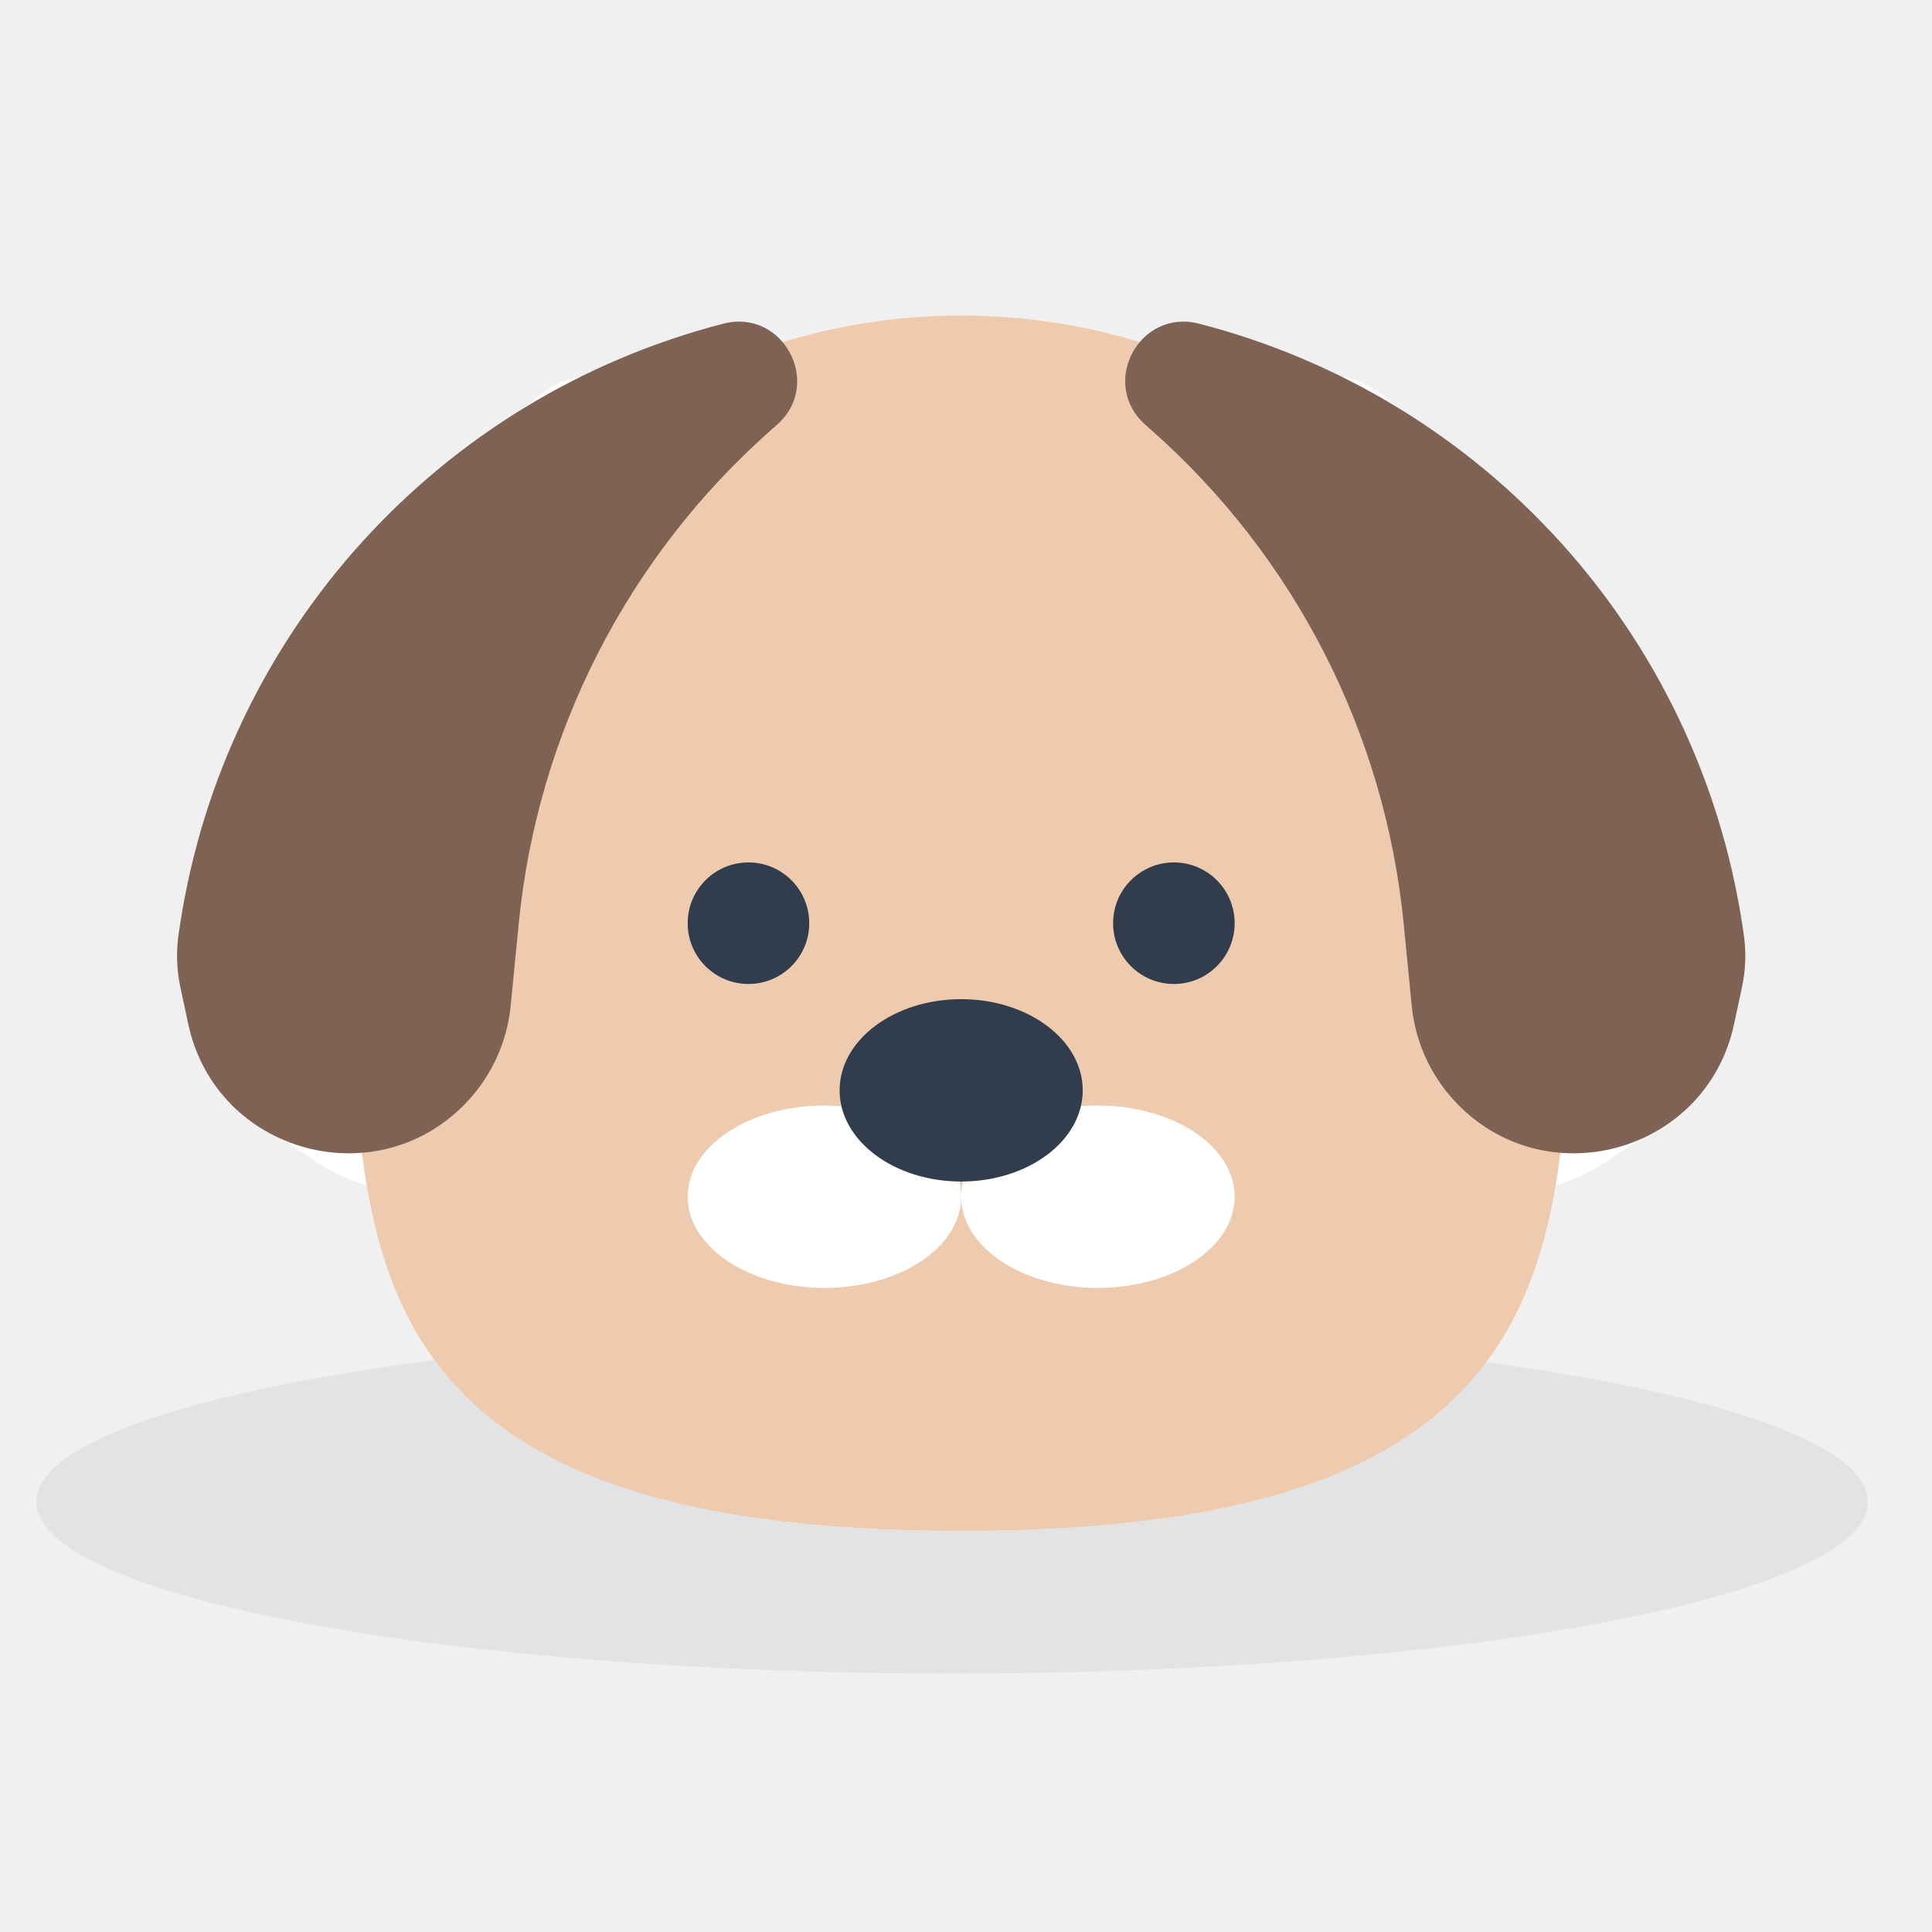
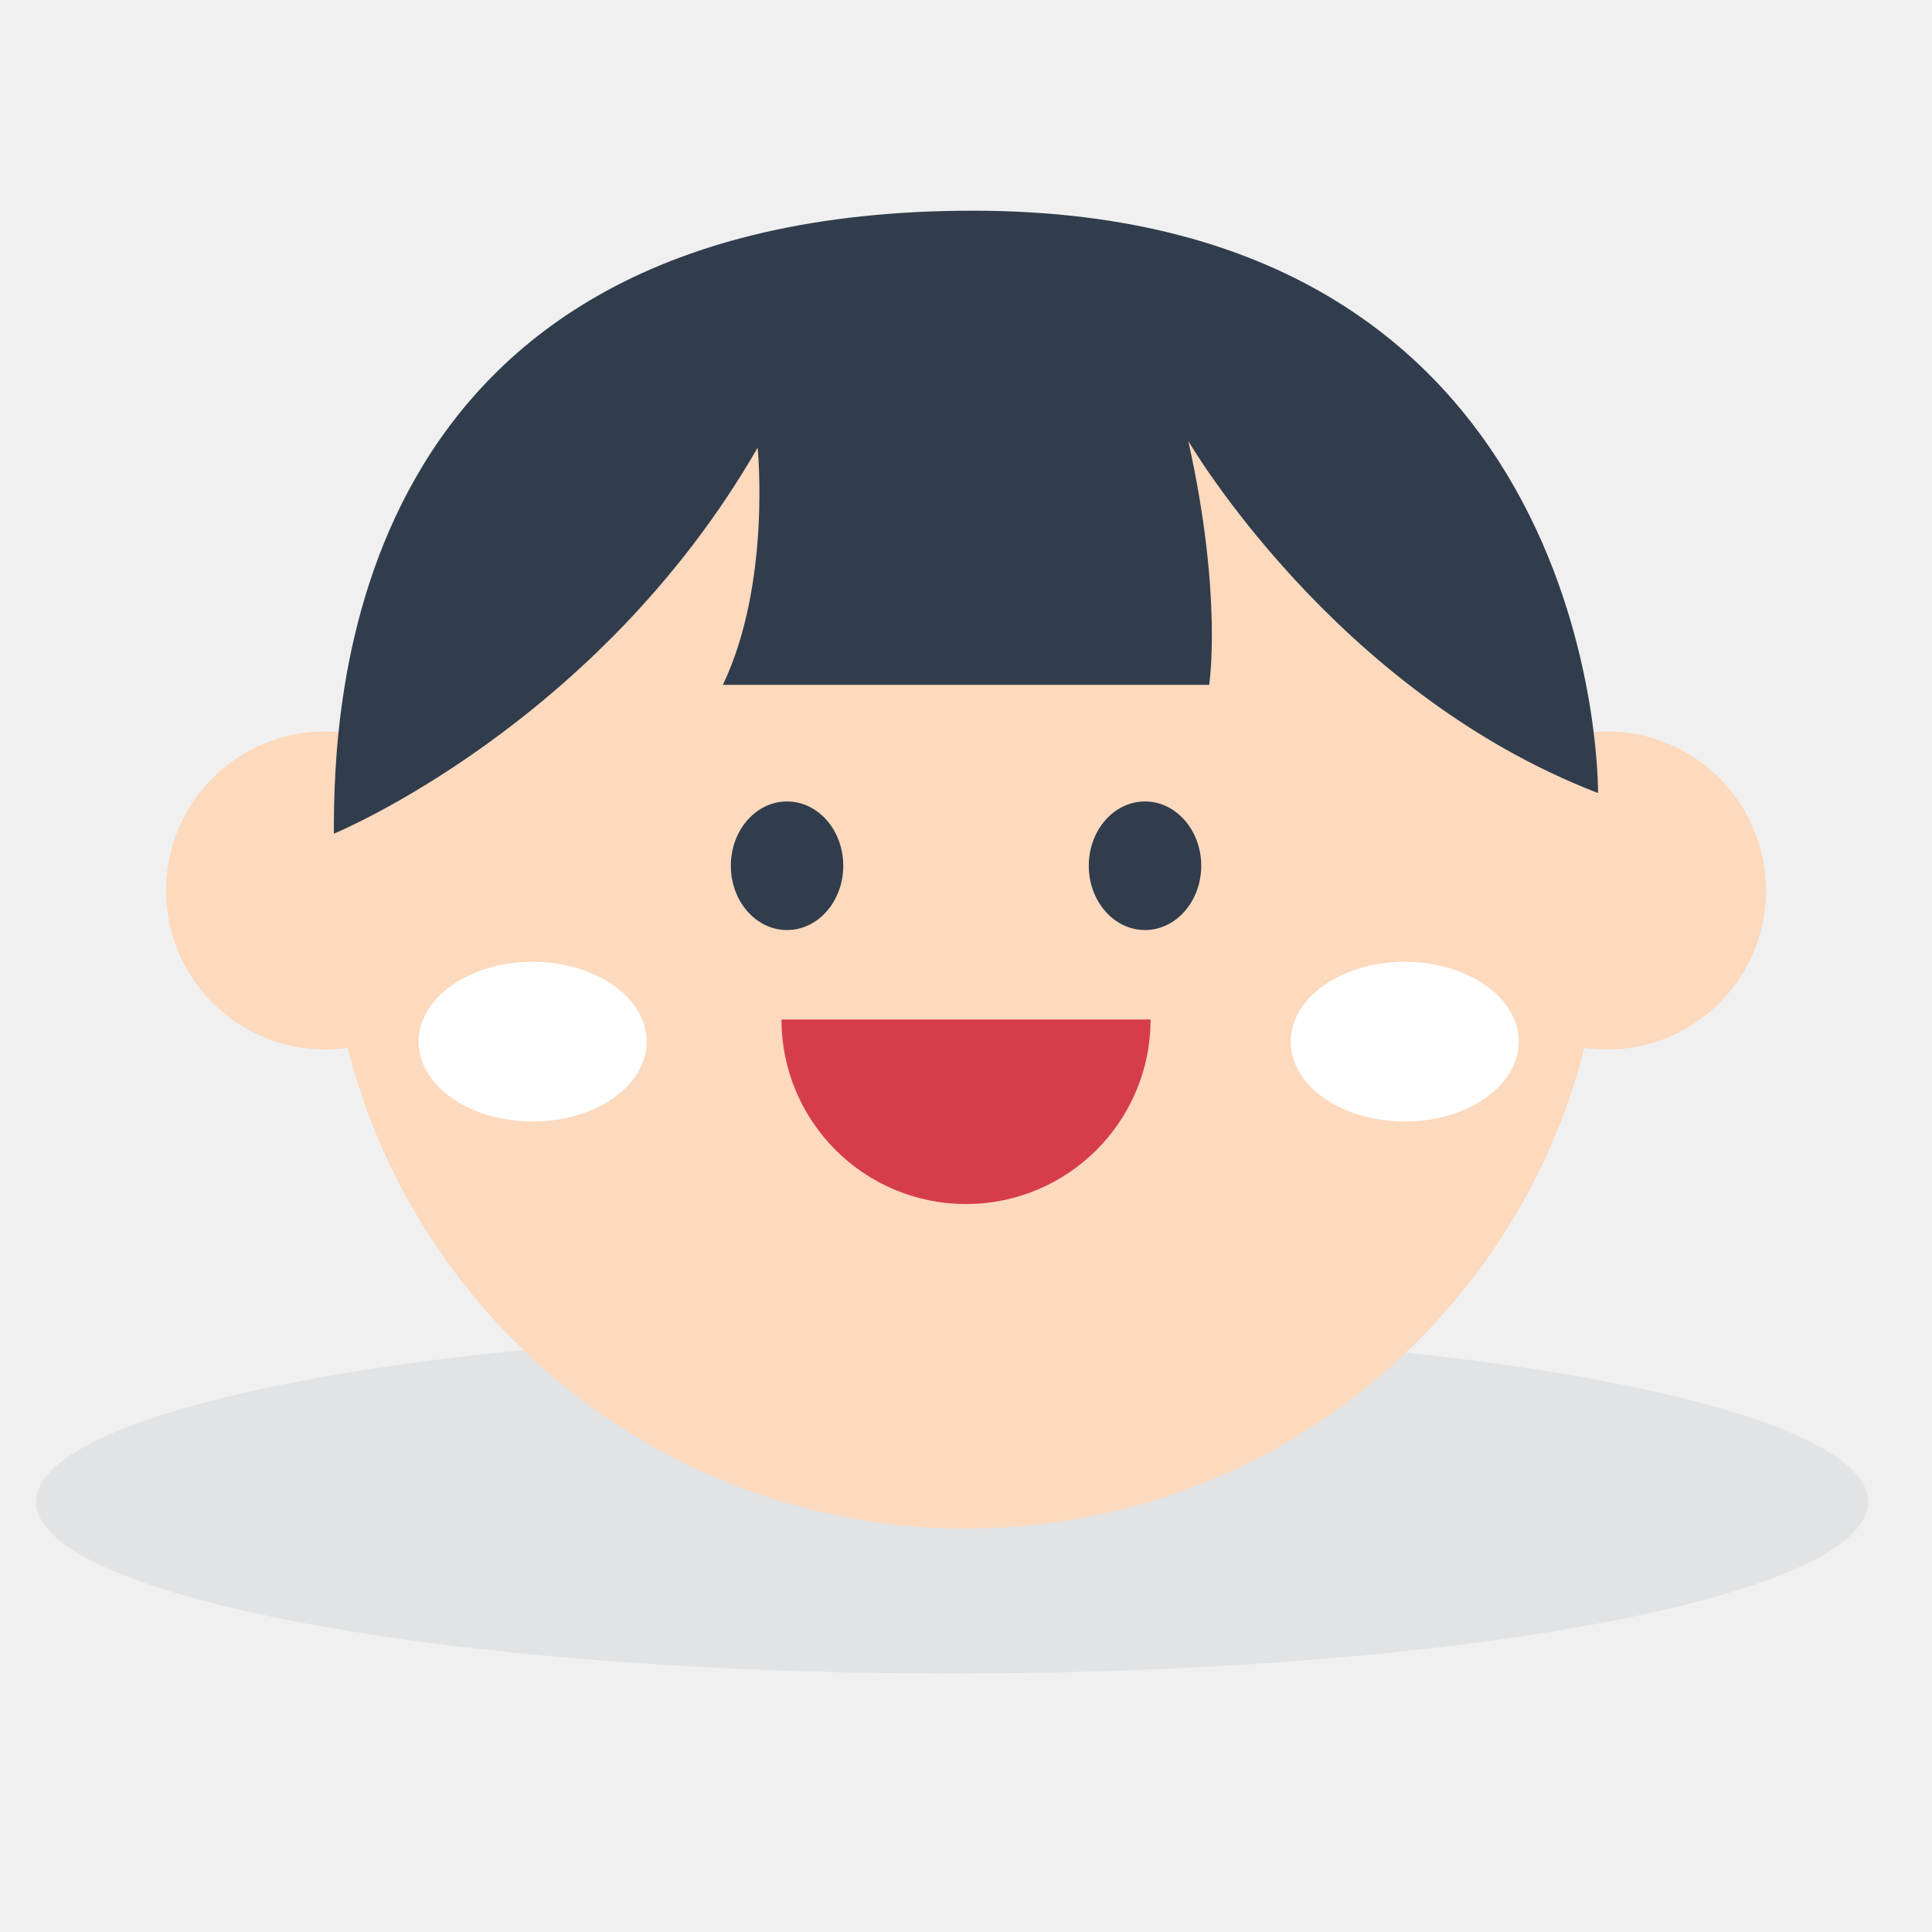
<svg xmlns="http://www.w3.org/2000/svg" width="36" height="36" viewBox="0 0 36 36" fill="none">
-   <ellipse cx="17.742" cy="27.984" rx="17.067" ry="3.2" fill="#ACB1B6" fill-opacity="0.2" />
-   <path d="M28.987 22.085C28.35 25.895 26.07 28.528 17.91 28.528C9.751 28.528 7.47 25.895 6.833 22.085C6.51 21.994 6.198 21.852 5.909 21.66L5.037 21.078C4.59 20.78 4.321 20.277 4.321 19.739V18.78C4.321 14.232 6.497 9.958 10.175 7.283C10.418 7.106 10.716 7.011 11.016 7.011C11.454 7.011 11.838 7.192 12.111 7.474C13.808 6.461 15.791 5.878 17.91 5.878C20.029 5.878 22.013 6.461 23.709 7.474C23.982 7.192 24.366 7.011 24.804 7.011C25.105 7.011 25.402 7.106 25.645 7.283C29.323 9.958 31.5 14.232 31.5 18.78V19.739C31.5 20.277 31.231 20.78 30.783 21.078L29.911 21.66C29.622 21.852 29.31 21.994 28.987 22.085Z" fill="white" />
-   <path d="M29.235 17.203C29.235 23.457 29.235 28.528 17.91 28.528C6.585 28.528 6.585 23.457 6.585 17.203C6.585 10.949 11.656 5.878 17.91 5.878C24.165 5.878 29.235 10.949 29.235 17.203Z" fill="#EECBAE" />
-   <ellipse cx="15.362" cy="22.299" rx="2.548" ry="1.699" fill="white" />
-   <ellipse cx="20.458" cy="22.299" rx="2.548" ry="1.699" fill="white" />
-   <path d="M15.079 17.203C15.079 17.828 14.572 18.335 13.946 18.335C13.321 18.335 12.814 17.828 12.814 17.203C12.814 16.577 13.321 16.07 13.946 16.07C14.572 16.07 15.079 16.577 15.079 17.203Z" fill="#313D4C" />
-   <path d="M20.175 20.317C20.175 21.255 19.161 22.016 17.91 22.016C16.659 22.016 15.645 21.255 15.645 20.317C15.645 19.379 16.659 18.618 17.91 18.618C19.161 18.618 20.175 19.379 20.175 20.317Z" fill="#313D4C" />
-   <path d="M21.874 18.335C22.499 18.335 23.006 17.828 23.006 17.203C23.006 16.577 22.499 16.07 21.874 16.07C21.248 16.07 20.741 16.577 20.741 17.203C20.741 17.828 21.248 18.335 21.874 18.335Z" fill="#313D4C" />
-   <path d="M13.479 6.031C14.595 5.743 15.342 7.153 14.478 7.915L14.375 8.006C11.696 10.369 10.012 13.661 9.665 17.216L9.516 18.74C9.451 19.396 9.176 20.014 8.73 20.501C7.059 22.323 4.027 21.5 3.508 19.082L3.361 18.396C3.289 18.062 3.28 17.718 3.332 17.38L3.36 17.197C4.201 11.789 8.179 7.399 13.479 6.031Z" fill="#7E6254" />
-   <path d="M22.342 6.031C21.225 5.743 20.478 7.153 21.343 7.915L21.445 8.006C24.124 10.369 25.808 13.661 26.156 17.216L26.305 18.74C26.369 19.396 26.645 20.014 27.09 20.501C28.761 22.323 31.793 21.5 32.312 19.082L32.459 18.396C32.531 18.062 32.541 17.718 32.488 17.38L32.46 17.197C31.619 11.789 27.642 7.399 22.342 6.031Z" fill="#7E6254" />
+   <ellipse cx="17.741" cy="27.984" rx="17.067" ry="3.2" fill="#ACB1B6" fill-opacity="0.2" />
+   <path d="M6.058 19.556C7.694 19.556 9.021 18.23 9.021 16.593C9.021 14.957 7.694 13.63 6.058 13.63C4.421 13.63 3.094 14.957 3.094 16.593C3.094 18.23 4.421 19.556 6.058 19.556Z" fill="#FDD9BD" />
+   <path d="M29.943 19.556C31.58 19.556 32.907 18.23 32.907 16.593C32.907 14.957 31.58 13.63 29.943 13.63C28.307 13.63 26.98 14.957 26.98 16.593C26.98 18.23 28.307 19.556 29.943 19.556Z" fill="#FDD9BD" />
+   <path d="M18.001 28.481C24.566 28.481 29.888 23.159 29.888 16.593C29.888 10.028 24.566 4.706 18.001 4.706C11.435 4.706 6.113 10.028 6.113 16.593C6.113 23.159 11.435 28.481 18.001 28.481Z" fill="#FDD9BD" />
+   <ellipse cx="26.175" cy="19.41" rx="2.125" ry="1.488" fill="white" />
+   <ellipse cx="9.925" cy="19.41" rx="2.125" ry="1.488" fill="white" />
+   <path d="M14.665 17.33C15.244 17.33 15.713 16.794 15.713 16.132C15.713 15.47 15.244 14.934 14.665 14.934C14.087 14.934 13.618 15.47 13.618 16.132C13.618 16.794 14.087 17.33 14.665 17.33Z" fill="#313D4C" />
+   <path d="M22.383 16.132C22.383 16.794 21.913 17.33 21.335 17.33C20.757 17.33 20.288 16.794 20.288 16.132C20.288 15.47 20.757 14.934 21.335 14.934C21.913 14.934 22.383 15.47 22.383 16.132Z" fill="#313D4C" />
+   <path d="M6.221 15.534C6.221 15.534 11.14 13.515 14.117 8.343C14.117 8.343 14.374 10.867 13.47 12.761H22.531C22.531 12.761 22.788 11.12 22.142 8.217C22.142 8.217 24.86 12.887 29.777 14.777C29.777 14.777 29.906 3.926 18.129 3.926C6.352 3.926 6.221 13.263 6.221 15.534Z" fill="#313D4C" />
+   <path d="M14.562 18.996C14.562 20.896 16.101 22.435 18 22.435C19.9 22.435 21.439 20.896 21.439 18.996H14.564H14.562Z" fill="#D63D4A" />
</svg>
